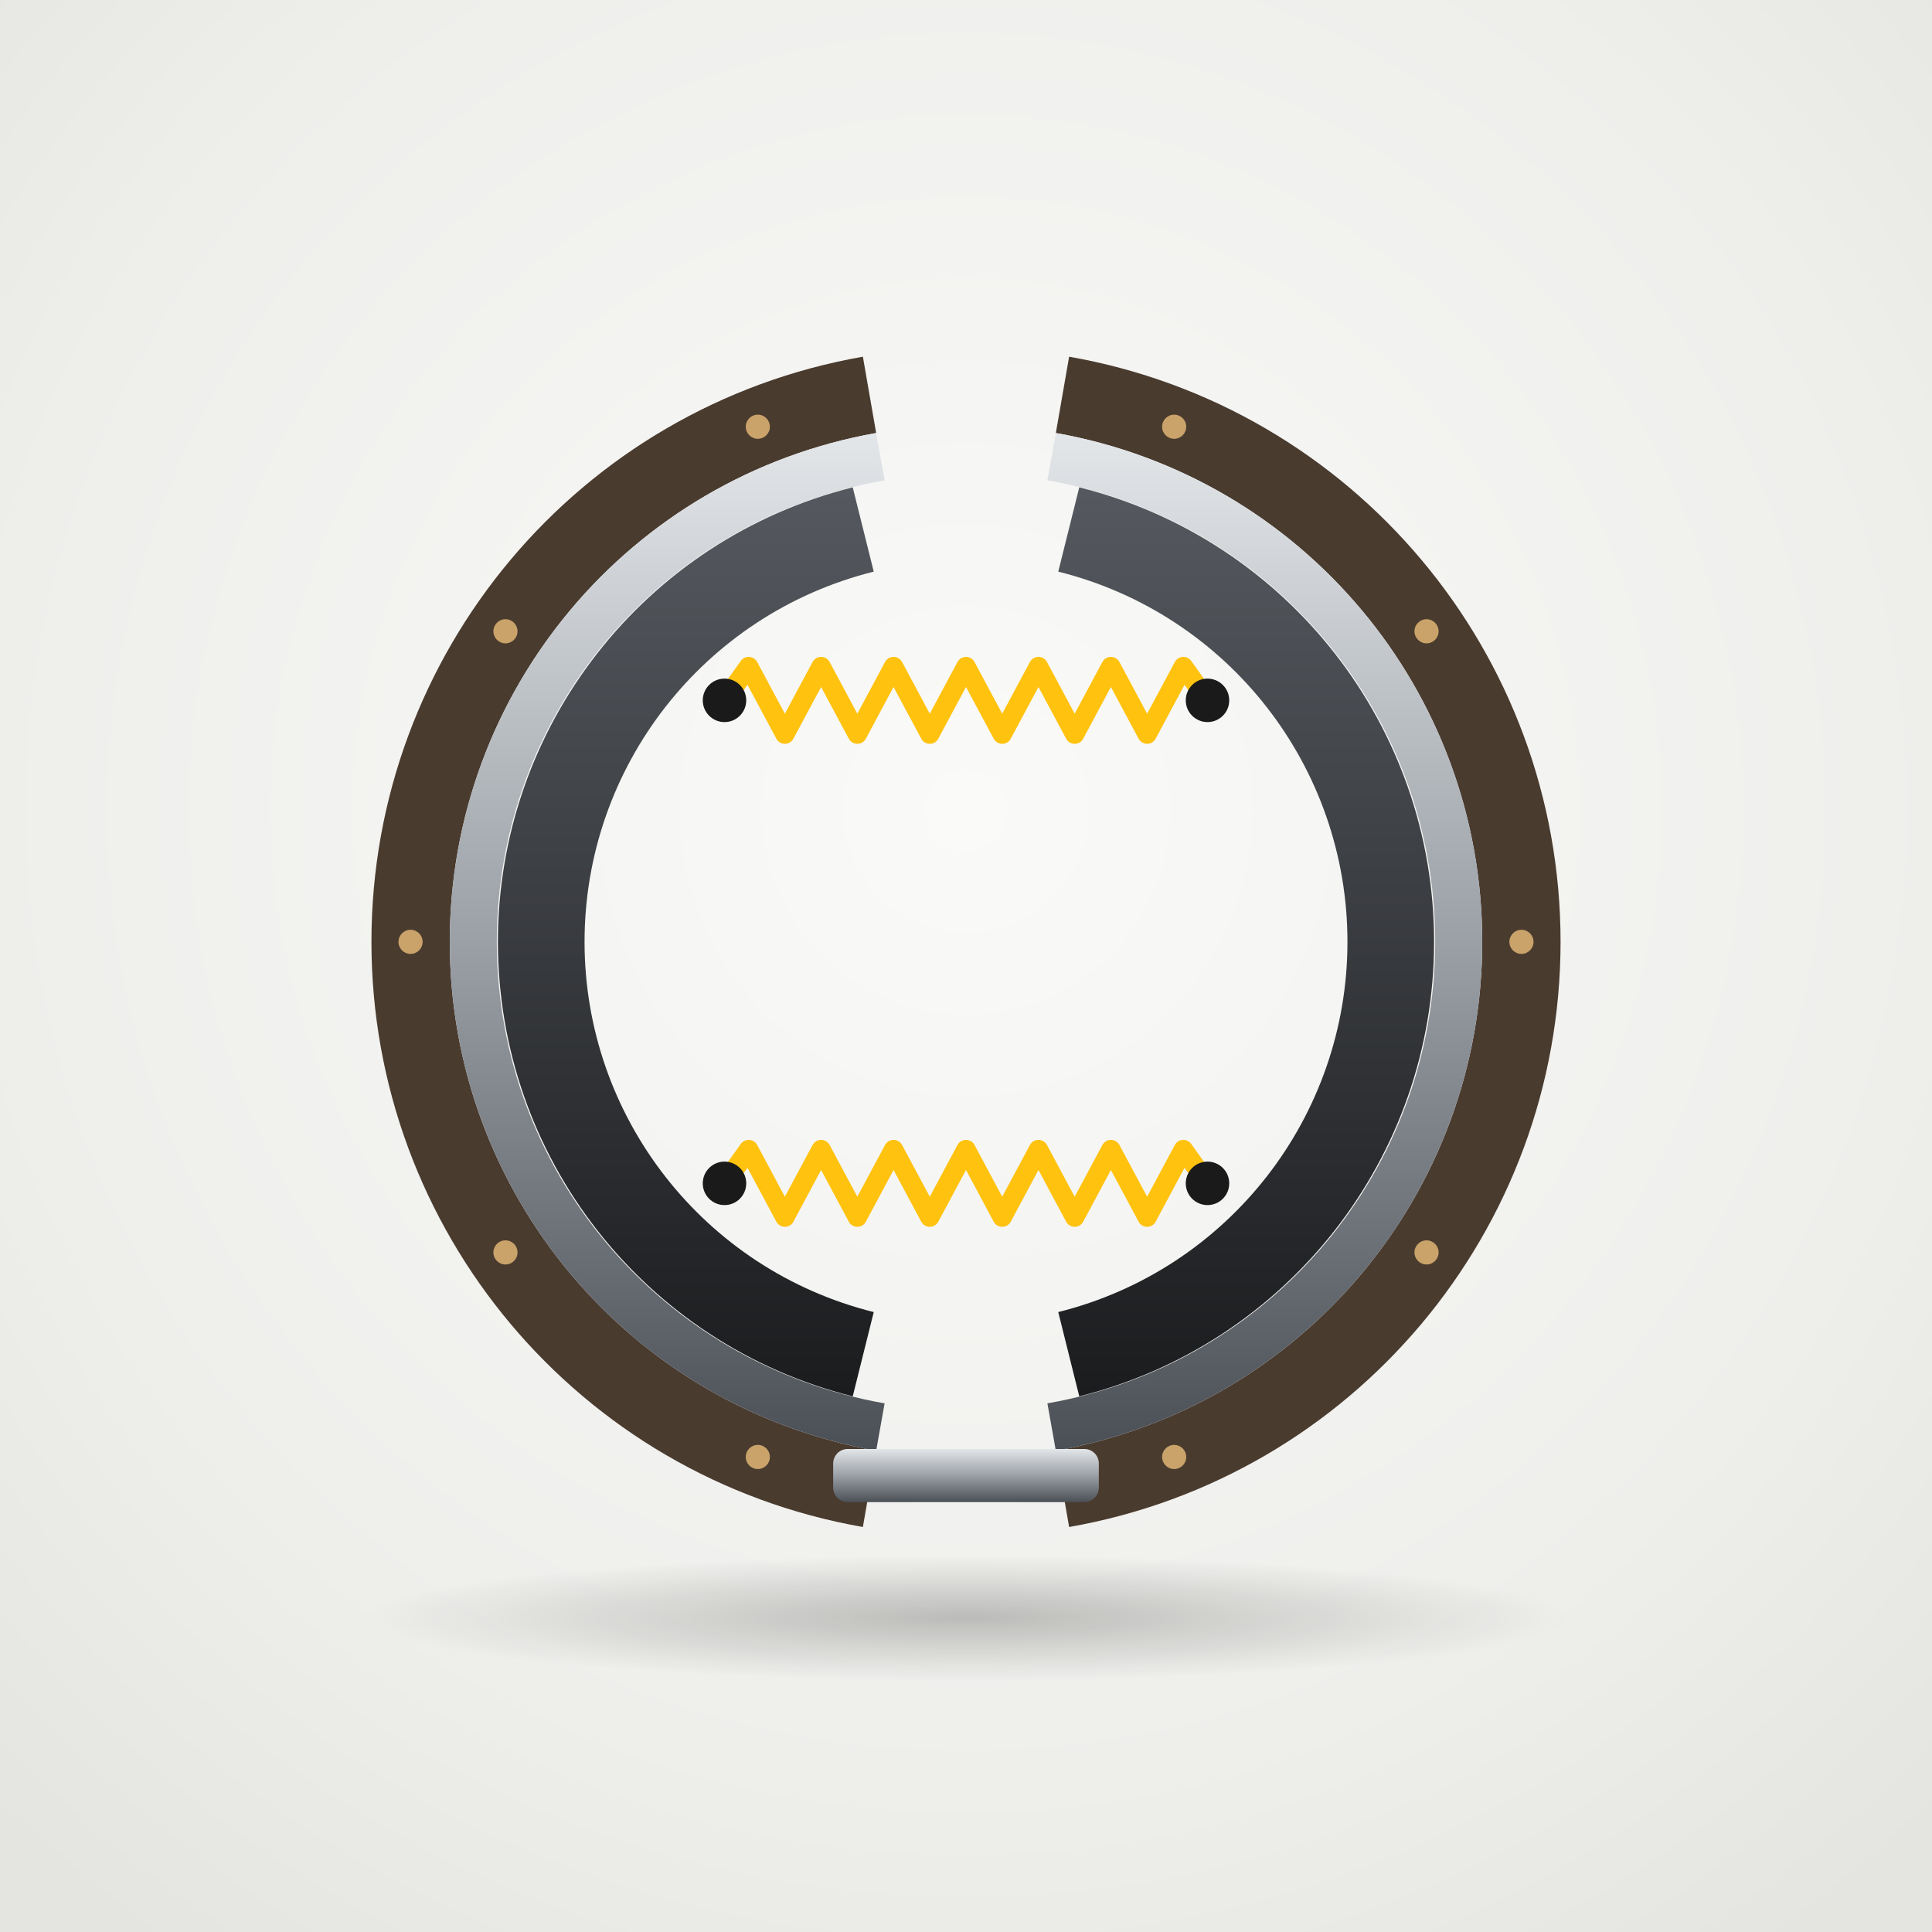
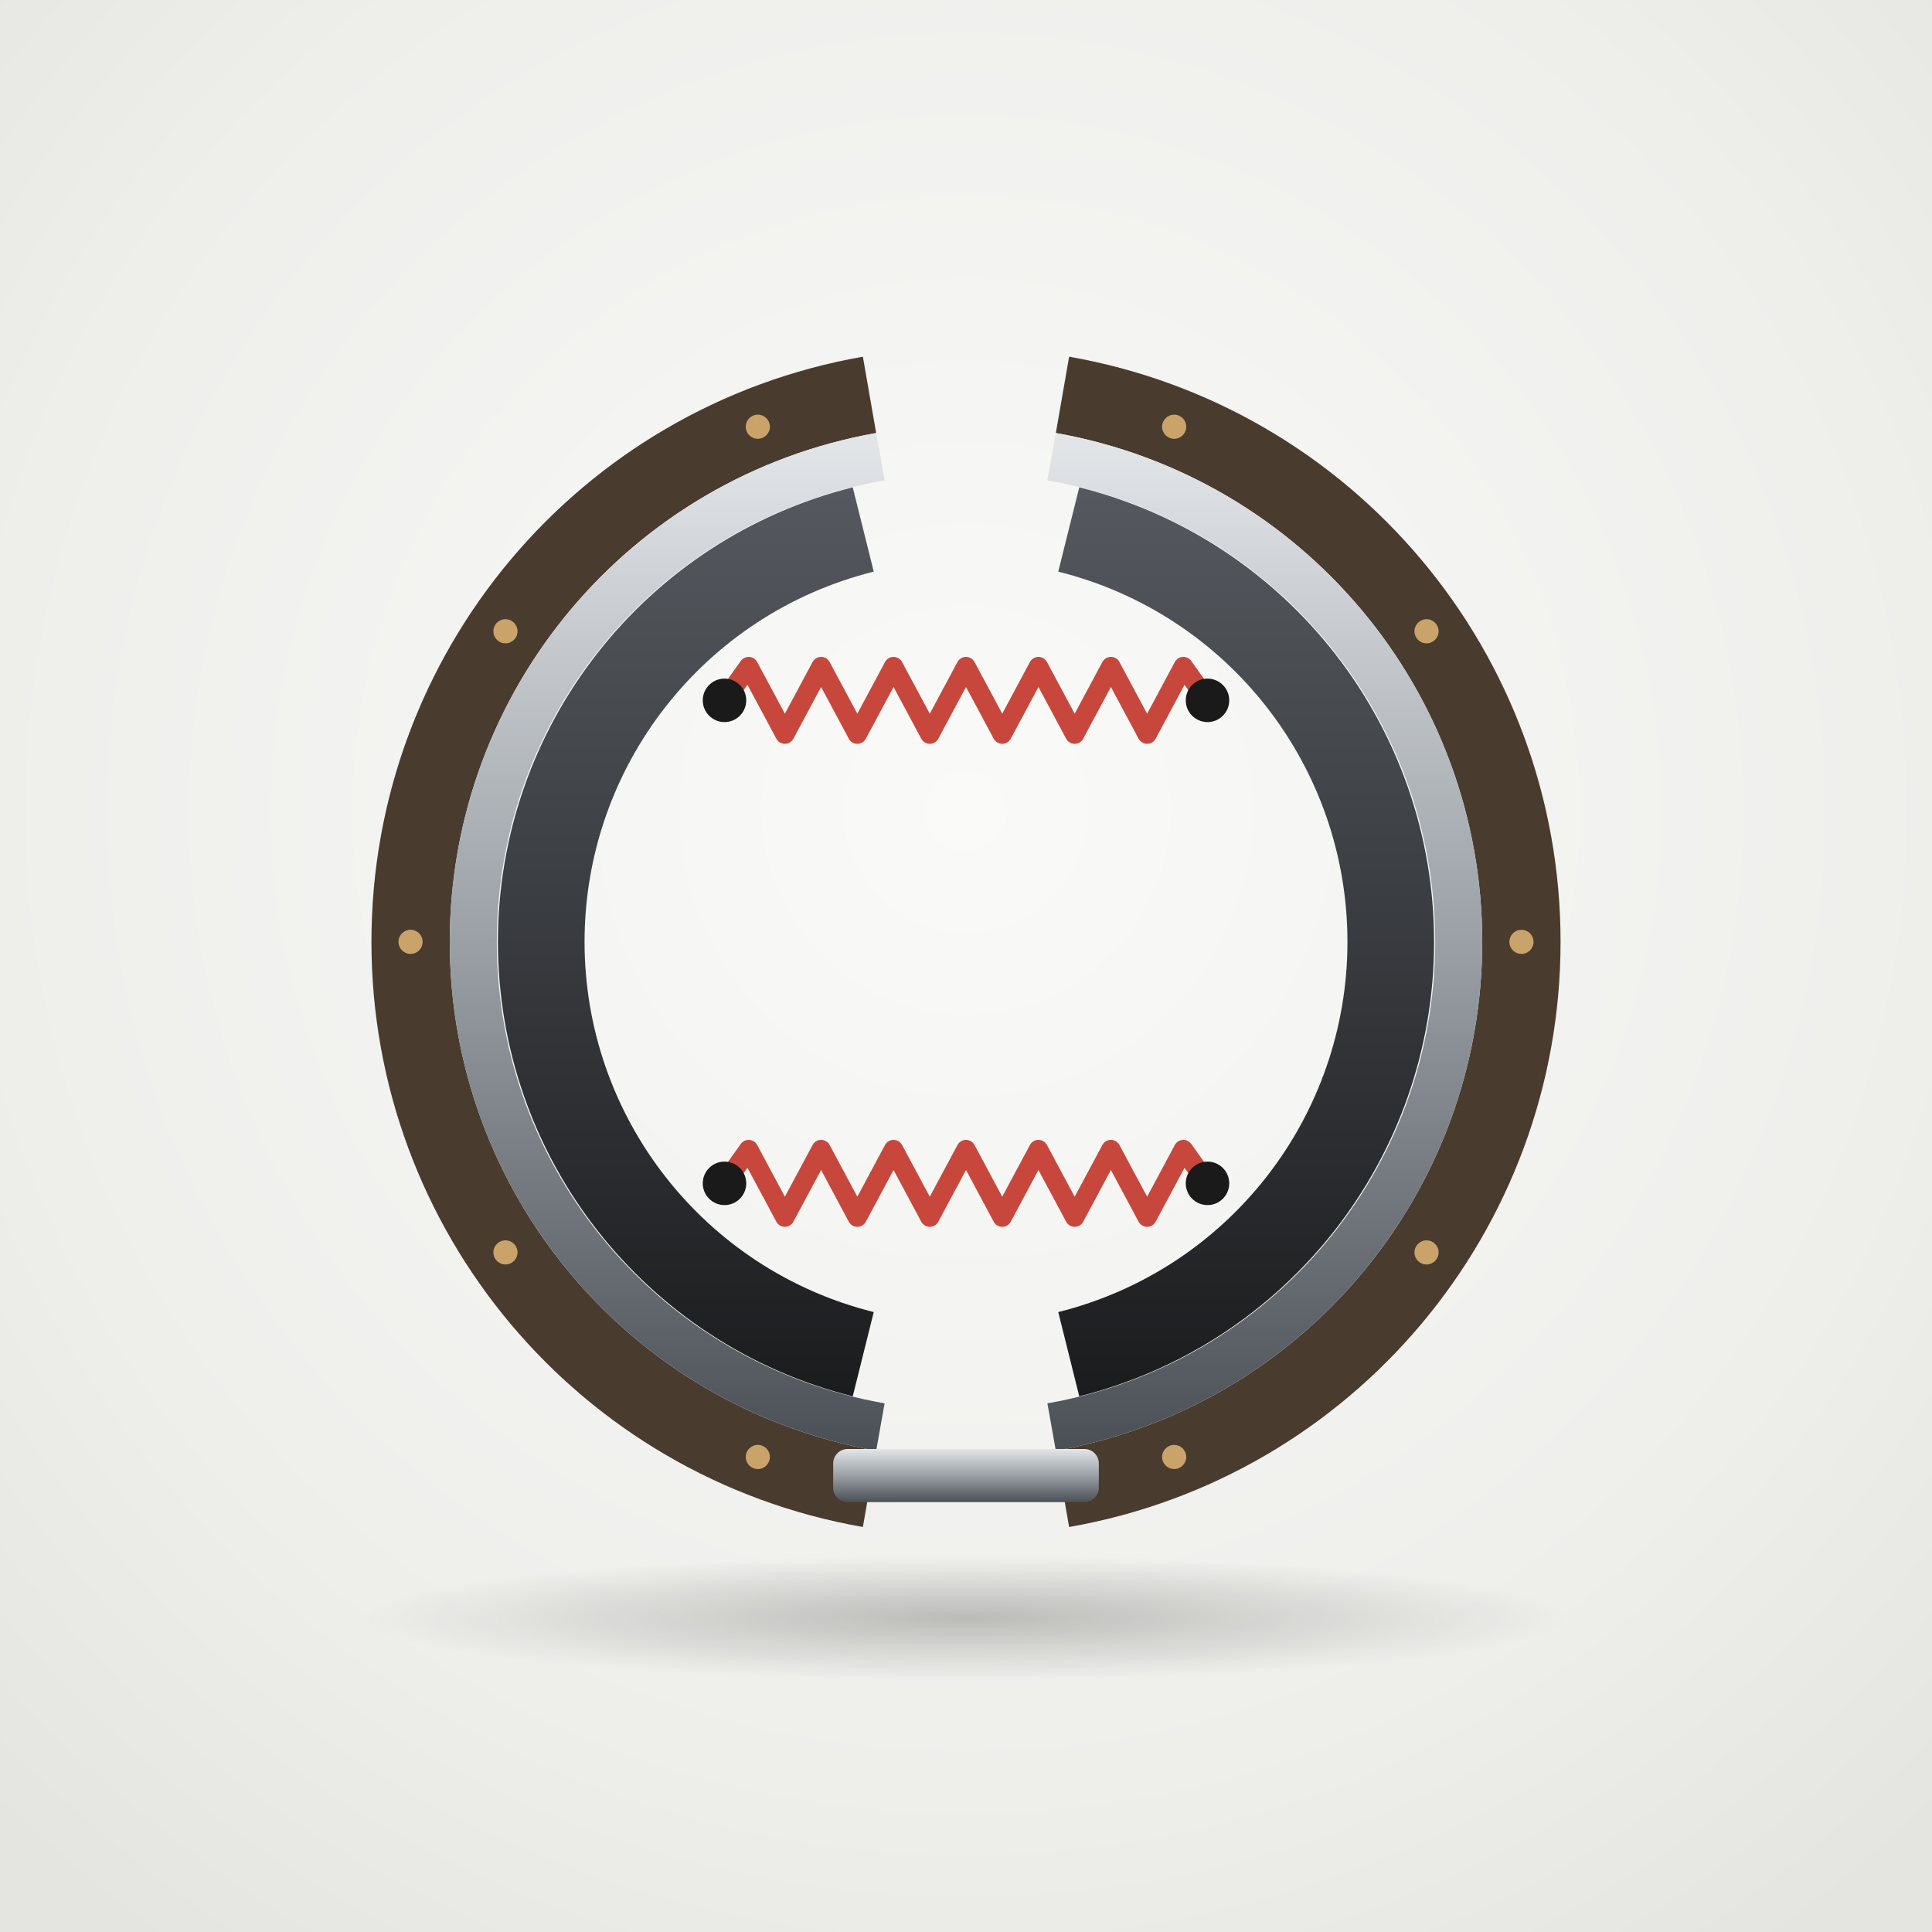
<svg xmlns="http://www.w3.org/2000/svg" viewBox="0 0 800 800" width="800" height="800">
  <defs>
    <radialGradient id="bg" cx="50%" cy="42%" r="72%">
      <stop offset="0" stop-color="#FAFAF9" />
      <stop offset=".7" stop-color="#EEEEEB" />
      <stop offset="1" stop-color="#E4E4E0" />
    </radialGradient>
    <radialGradient id="shadow">
      <stop offset="0" stop-color="#000" stop-opacity=".22" />
      <stop offset="1" stop-color="#000" stop-opacity="0" />
    </radialGradient>
    <linearGradient id="steel" x1="0" y1="0" x2="0" y2="1">
      <stop offset="0" stop-color="#E3E6E9" />
      <stop offset=".5" stop-color="#9AA0A6" />
      <stop offset="1" stop-color="#4B5056" />
    </linearGradient>
    <linearGradient id="steelX" x1="0" y1="0" x2="1" y2="0">
      <stop offset="0" stop-color="#5A5F65" />
      <stop offset=".35" stop-color="#D5D9DD" />
      <stop offset=".7" stop-color="#8E949A" />
      <stop offset="1" stop-color="#454A50" />
    </linearGradient>
    <linearGradient id="chrome" x1="0" y1="0" x2="0" y2="1">
      <stop offset="0" stop-color="#FFFFFF" />
      <stop offset=".45" stop-color="#B9BEC4" />
      <stop offset=".55" stop-color="#8E949A" />
      <stop offset="1" stop-color="#EEF0F2" />
    </linearGradient>
    <linearGradient id="dark" x1="0" y1="0" x2="0" y2="1">
      <stop offset="0" stop-color="#55595F" />
      <stop offset="1" stop-color="#1B1C1E" />
    </linearGradient>
    <linearGradient id="rubber" x1="0" y1="0" x2="0" y2="1">
      <stop offset="0" stop-color="#3C3C3C" />
      <stop offset="1" stop-color="#121212" />
    </linearGradient>
    <linearGradient id="yel" x1="0" y1="0" x2="0" y2="1">
-       <stop offset="0" stop-color="#FFD84D" />
-       <stop offset="1" stop-color="#EBA400" />
+       <stop offset="0" stop-color="#E3695E" />
+       <stop offset="1" stop-color="#B0372D" />
    </linearGradient>
    <linearGradient id="yelX" x1="0" y1="0" x2="1" y2="0">
-       <stop offset="0" stop-color="#B07800" />
-       <stop offset=".35" stop-color="#FFDB5C" />
-       <stop offset=".7" stop-color="#F2AE00" />
-       <stop offset="1" stop-color="#8F6200" />
+       <stop offset="0" stop-color="#8A2A22" />
+       <stop offset=".35" stop-color="#E8766B" />
+       <stop offset=".7" stop-color="#C8473D" />
+       <stop offset="1" stop-color="#76231C" />
    </linearGradient>
    <radialGradient id="ball" cx="35%" cy="35%" r="70%">
      <stop offset="0" stop-color="#FFFFFF" />
      <stop offset=".5" stop-color="#A3A9AF" />
      <stop offset="1" stop-color="#454A50" />
    </radialGradient>
    <pattern id="grid" width="40" height="40" patternUnits="userSpaceOnUse">
      <path d="M40 0H0V40" fill="none" stroke="#000" stroke-opacity=".045" />
    </pattern>
    <pattern id="hz" width="36" height="36" patternUnits="userSpaceOnUse" patternTransform="rotate(45)">
-       <rect width="36" height="36" fill="#FFC20E" />
-       <rect width="18" height="36" fill="#111" />
+       <rect width="36" height="36" fill="#FFFFFF" />
+       <rect width="18" height="36" fill="#C8473D" />
    </pattern>
  </defs>
  <rect width="800" height="800" fill="url(#bg)" />
  <ellipse cx="400" cy="670" rx="250" ry="26" fill="url(#shadow)" />
  <path d="M357.3 632.3 A246 246 0 0 1 357.3 147.7 L362.8 179.3 A214 214 0 0 0 362.8 600.7 Z" fill="#4A3B2F" />
  <circle cx="313.8" cy="603.3" r="5" fill="#C9A36A" />
  <circle cx="209.3" cy="518.6" r="5" fill="#C9A36A" />
  <circle cx="170" cy="390" r="5" fill="#C9A36A" />
  <circle cx="209.3" cy="261.4" r="5" fill="#C9A36A" />
  <circle cx="313.8" cy="176.7" r="5" fill="#C9A36A" />
  <path d="M362.8 600.7 A214 214 0 0 1 362.8 179.3 L366.3 198.9 A194 194 0 0 0 366.3 581.1 Z" fill="url(#steel)" />
  <path d="M353.1 578.2 A194 194 0 0 1 353.1 201.8 L361.8 236.7 A158 158 0 0 0 361.8 543.3 Z" fill="url(#dark)" />
  <path d="M442.7 147.7 A246 246 0 0 1 442.7 632.3 L437.2 600.7 A214 214 0 0 0 437.2 179.3 Z" fill="#4A3B2F" />
  <circle cx="486.2" cy="176.7" r="5" fill="#C9A36A" />
  <circle cx="590.7" cy="261.4" r="5" fill="#C9A36A" />
  <circle cx="630" cy="390" r="5" fill="#C9A36A" />
  <circle cx="590.7" cy="518.6" r="5" fill="#C9A36A" />
  <circle cx="486.2" cy="603.3" r="5" fill="#C9A36A" />
  <path d="M437.2 179.3 A214 214 0 0 1 437.2 600.7 L433.7 581.1 A194 194 0 0 0 433.7 198.9 Z" fill="url(#steel)" />
  <path d="M446.9 201.8 A194 194 0 0 1 446.9 578.2 L438.2 543.3 A158 158 0 0 0 438.2 236.7 Z" fill="url(#dark)" />
-   <path d="M300 290 L310 276 L325 304 L340 276 L355 304 L370 276 L385 304 L400 276 L415 304 L430 276 L445 304 L460 276 L475 304 L490 276 L500 290" fill="none" stroke="#FFC20E" stroke-width="8" stroke-linejoin="round" />
-   <path d="M300 490 L310 476 L325 504 L340 476 L355 504 L370 476 L385 504 L400 476 L415 504 L430 476 L445 504 L460 476 L475 504 L490 476 L500 490" fill="none" stroke="#FFC20E" stroke-width="8" stroke-linejoin="round" />
+   <path d="M300 290 L310 276 L325 304 L340 276 L355 304 L370 276 L385 304 L400 276 L415 304 L430 276 L445 304 L460 276 L475 304 L490 276 L500 290" fill="none" stroke="#C8473D" stroke-width="8" stroke-linejoin="round" />
+   <path d="M300 490 L310 476 L325 504 L340 476 L355 504 L370 476 L385 504 L400 476 L415 504 L430 476 L445 504 L460 476 L475 504 L490 476 L500 490" fill="none" stroke="#C8473D" stroke-width="8" stroke-linejoin="round" />
  <circle cx="300" cy="290" r="9" fill="#1A1A1A" />
  <circle cx="500" cy="290" r="9" fill="#1A1A1A" />
  <circle cx="300" cy="490" r="9" fill="#1A1A1A" />
  <circle cx="500" cy="490" r="9" fill="#1A1A1A" />
  <rect x="345" y="600" width="110" height="22" rx="6" fill="url(#steel)" />
</svg>
